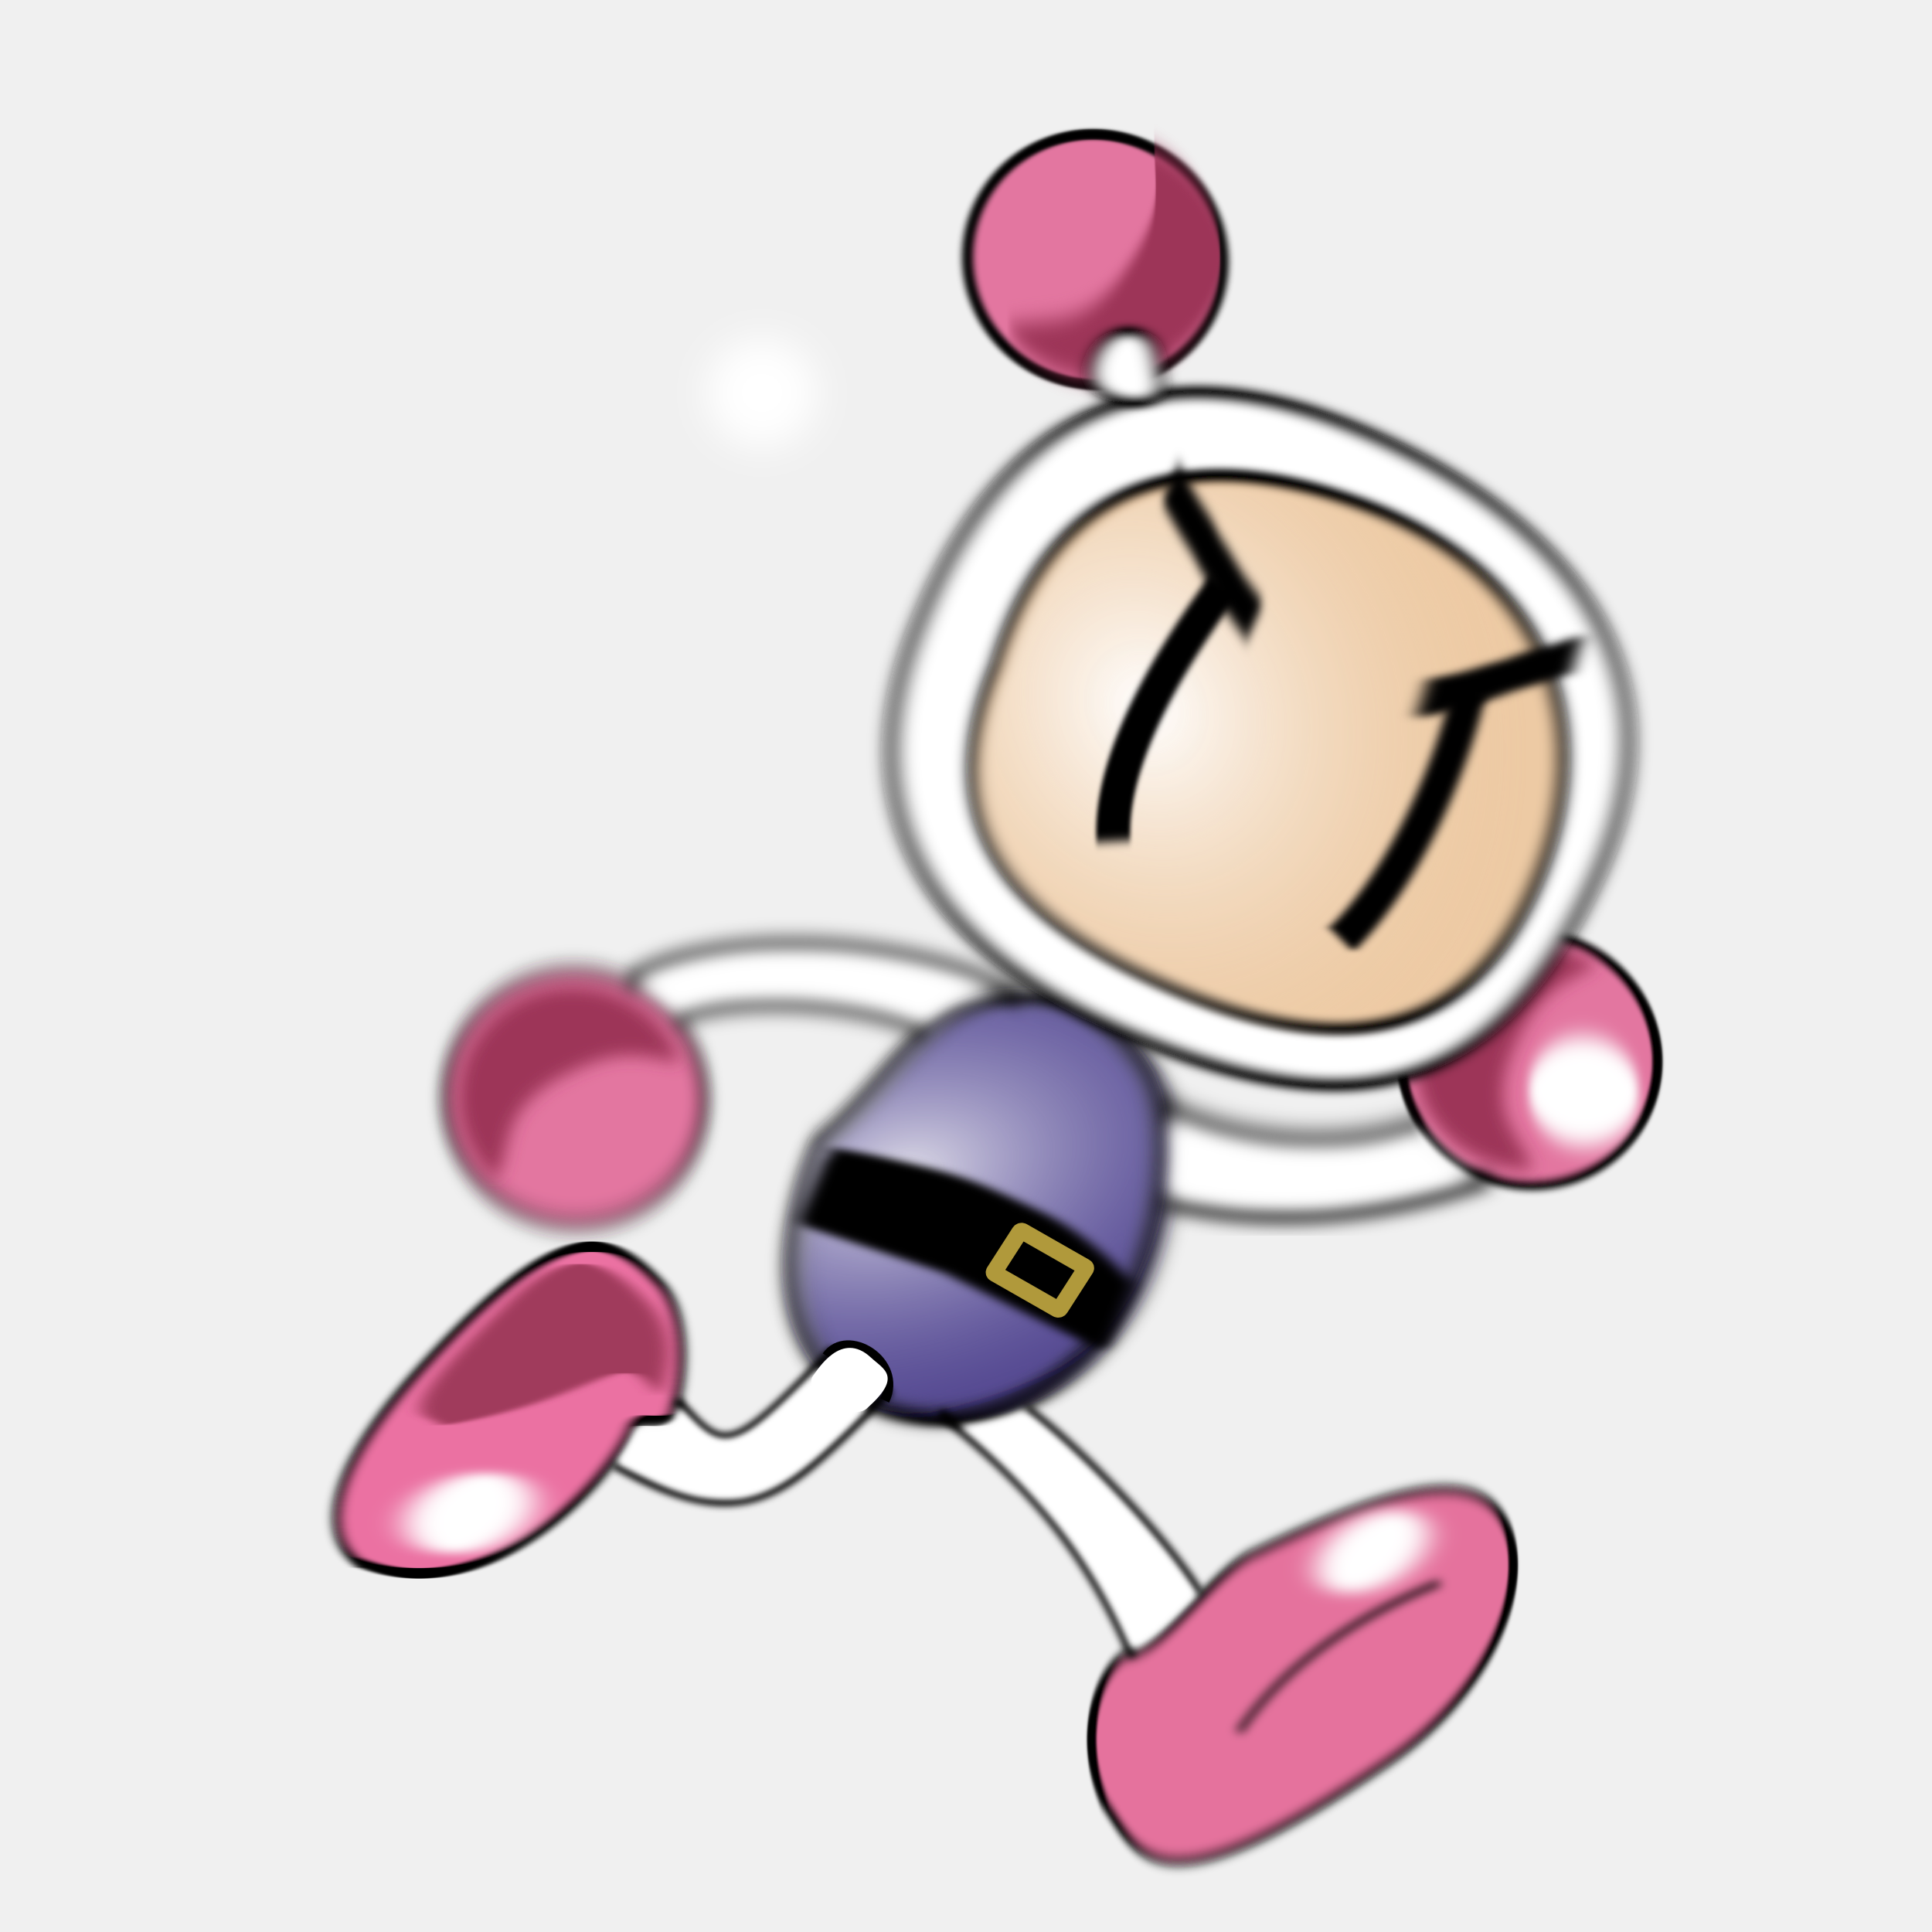
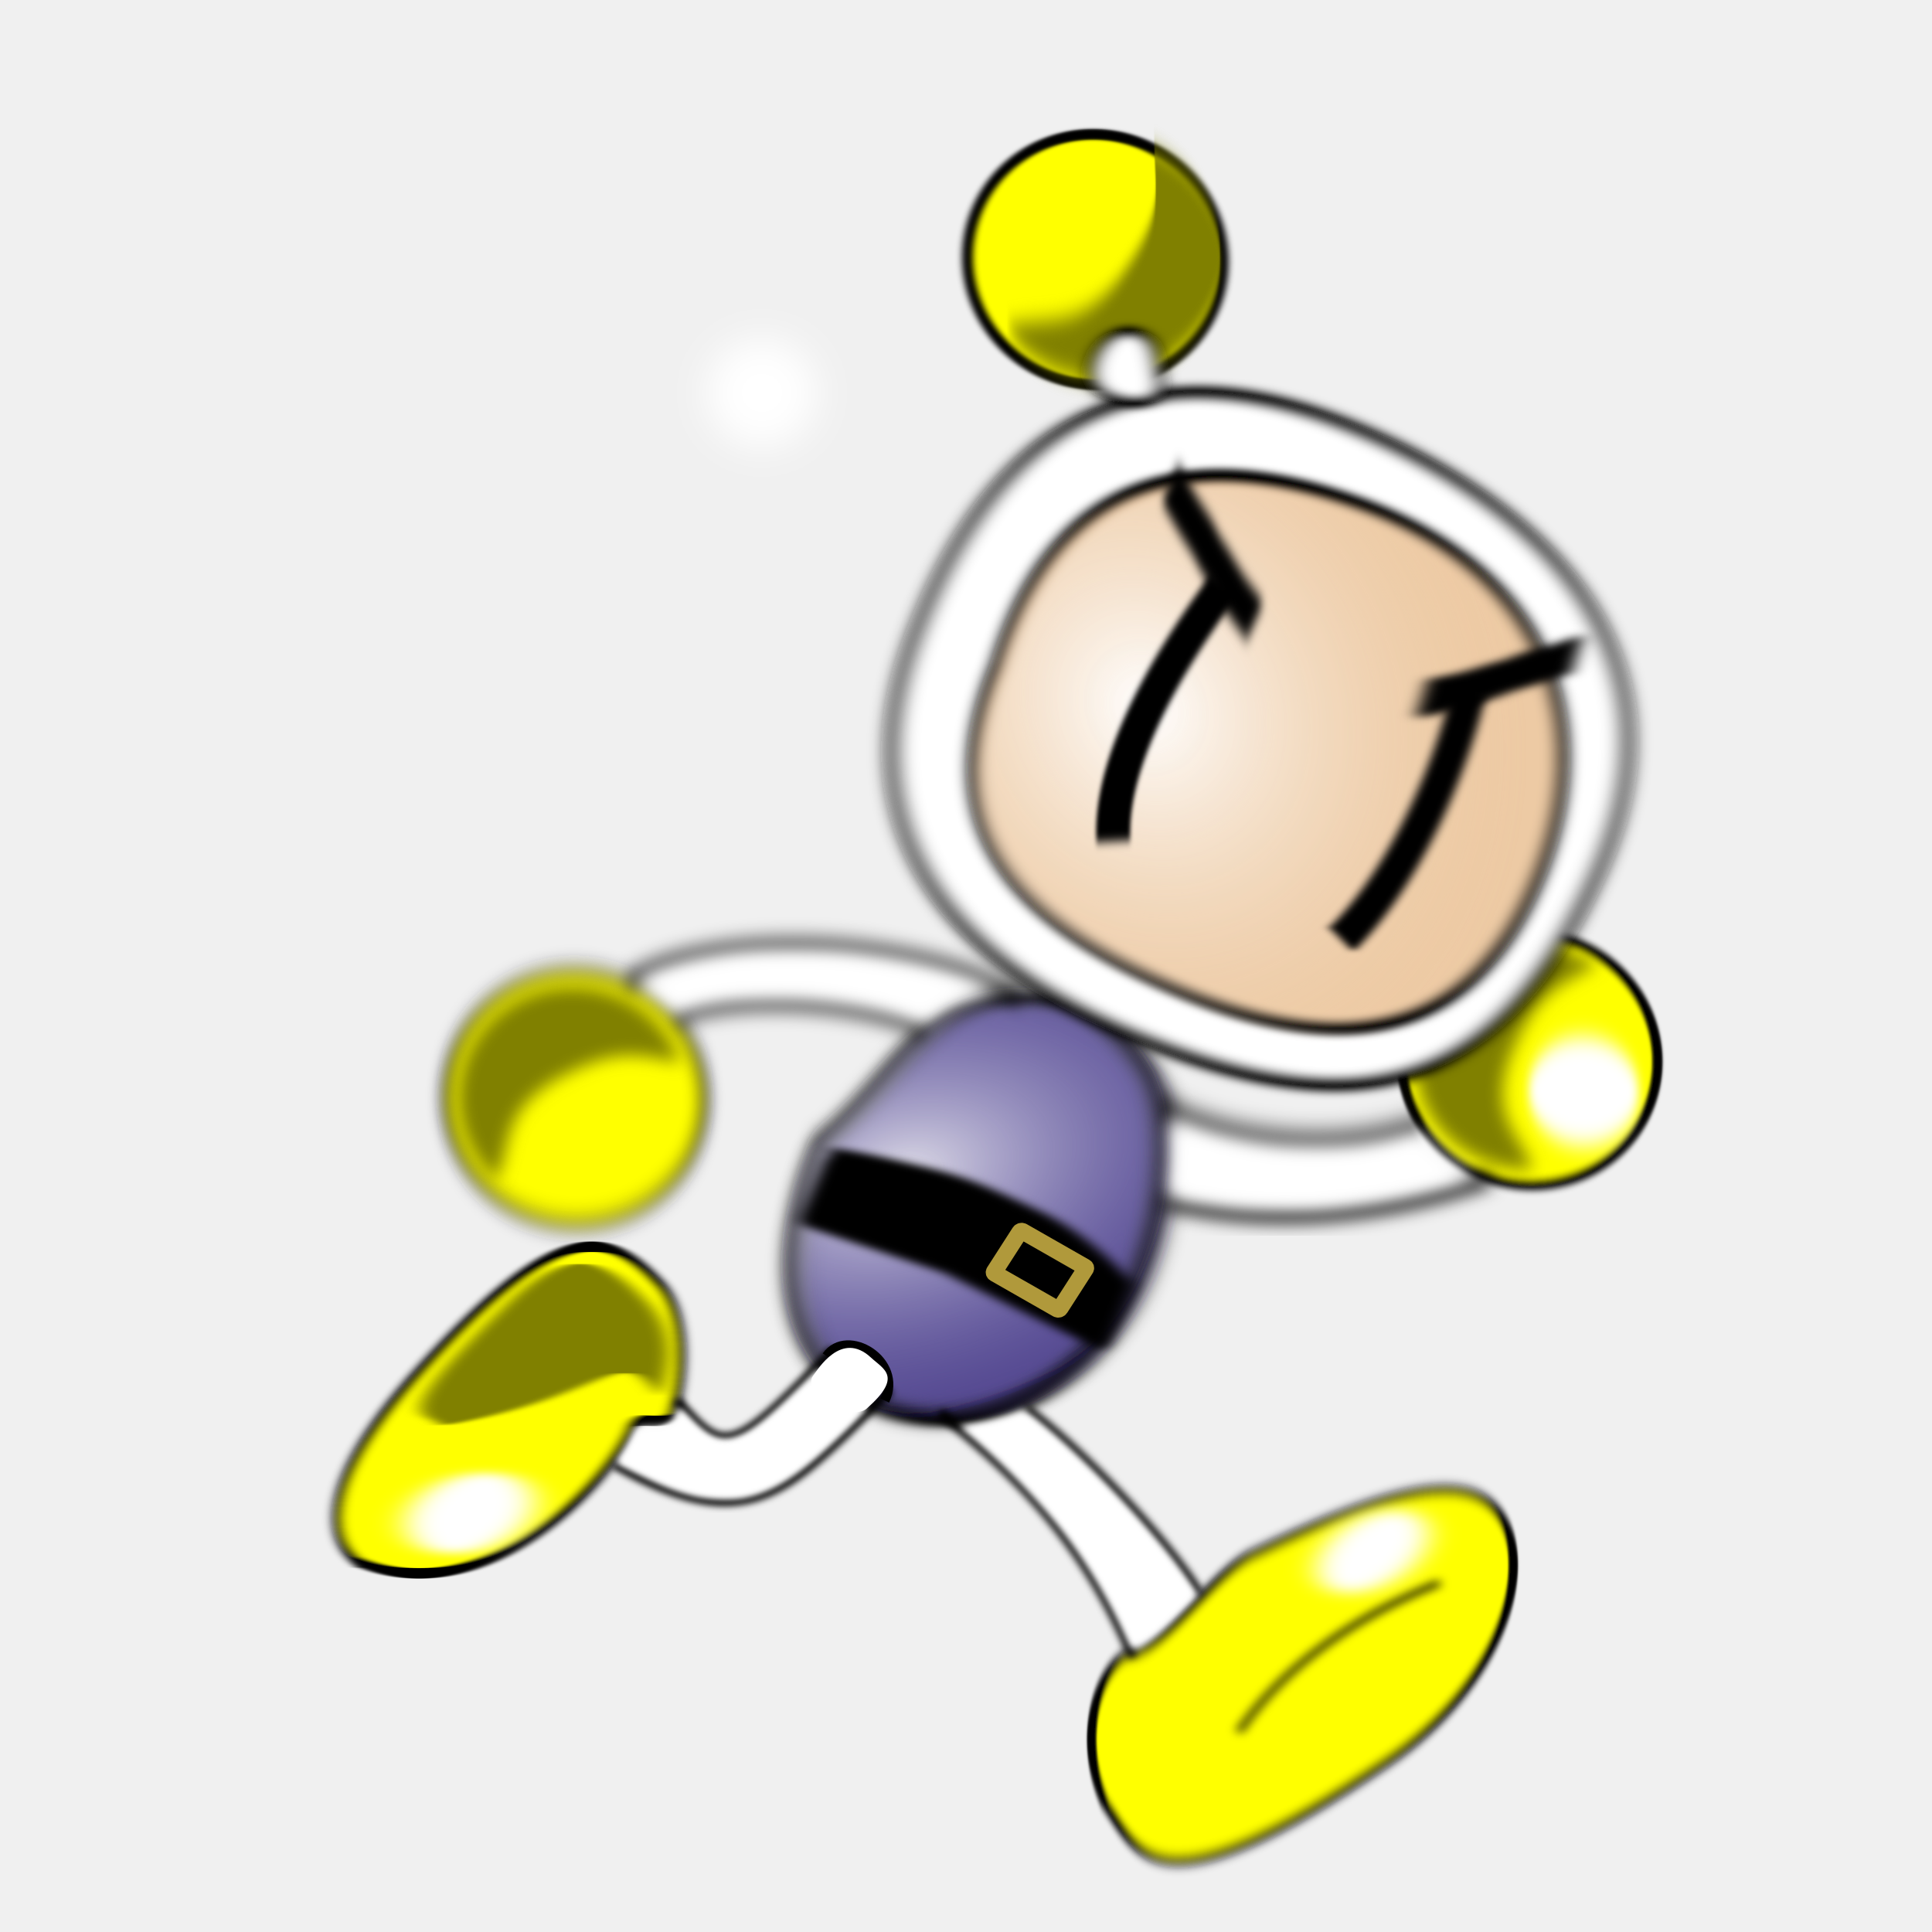
<svg xmlns="http://www.w3.org/2000/svg" xmlns:xlink="http://www.w3.org/1999/xlink" width="1000" height="1000" id="svg2" version="1.1">
  <defs id="defs4">
    <linearGradient id="linearGradient4253">
      <stop style="stop-color:#ffffff;stop-opacity:1" offset="0" id="stop4255" />
      <stop style="stop-color:#edcaa4;stop-opacity:0;" offset="1" id="stop4257" />
    </linearGradient>
    <linearGradient id="linearGradient4186">
      <stop style="stop-color:#f9f9f9;stop-opacity:0.845" offset="0" id="stop4188" />
      <stop style="stop-color:#807aba;stop-opacity:0;" offset="1" id="stop4190" />
    </linearGradient>
    <linearGradient id="linearGradient3873">
      <stop style="stop-color:#a94466;stop-opacity:1;" offset="0" id="stop3875" />
      <stop style="stop-color:#e4749f;stop-opacity:1" offset="1" id="stop3877" />
    </linearGradient>
    <radialGradient xlink:href="#linearGradient3873" id="radialGradient3879" cx="407.097" cy="617.589" fx="407.097" fy="617.589" r="306.125" gradientTransform="matrix(0.3063343,-0.541307,0.4530065,0.2563636,5.520523,727.2564)" gradientUnits="userSpaceOnUse" />
    <filter id="filter4072" x="-0.197" width="1.394" y="-0.178" height="1.357">
      <feGaussianBlur stdDeviation="4.602" id="feGaussianBlur4074" />
    </filter>
    <filter color-interpolation-filters="sRGB" id="filter4072-7" x="-0.197" width="1.394" y="-0.178" height="1.357">
      <feGaussianBlur stdDeviation="4.602" id="feGaussianBlur4074-5" />
    </filter>
    <filter id="filter4153">
      <feGaussianBlur stdDeviation="3.003" id="feGaussianBlur4155" />
    </filter>
    <radialGradient xlink:href="#linearGradient4186" id="radialGradient4192" cx="592.58" cy="573.171" fx="592.58" fy="573.171" r="67.287" gradientTransform="matrix(2.760862,0.8224559,-0.5363054,1.736483,-764.8724,-822.3343)" gradientUnits="userSpaceOnUse" />
    <filter id="filter4204" x="-0.038" width="1.077" y="-0.196" height="1.393">
      <feGaussianBlur stdDeviation="2.067" id="feGaussianBlur4206" />
    </filter>
    <filter id="filter4239">
      <feGaussianBlur stdDeviation="2.418" id="feGaussianBlur4241" />
    </filter>
    <radialGradient xlink:href="#linearGradient4253" id="radialGradient4259" cx="610.492" cy="479.802" fx="610.492" fy="479.802" r="136.882" gradientTransform="matrix(1.003227,-0.8993651,0.7786773,0.868595,-639.4899,581.705)" gradientUnits="userSpaceOnUse" />
    <filter id="filter4324" x="-0.117" width="1.234" y="-0.11" height="1.221">
      <feGaussianBlur stdDeviation="2.82" id="feGaussianBlur4326" />
    </filter>
    <filter id="filter4346" x="-0.267" width="1.534" y="-0.034" height="1.068">
      <feGaussianBlur stdDeviation="1.721" id="feGaussianBlur4348" />
    </filter>
    <filter color-interpolation-filters="sRGB" id="filter3936-0">
      <feGaussianBlur stdDeviation="1.057" id="feGaussianBlur3938-9" />
    </filter>
    <filter color-interpolation-filters="sRGB" id="filter3977-0">
      <feGaussianBlur stdDeviation="7.678" id="feGaussianBlur3979-9" />
    </filter>
    <filter color-interpolation-filters="sRGB" id="filter3867-9" x="-0.4" width="1.799" y="-0.41" height="1.821">
      <feGaussianBlur stdDeviation="17.837" id="feGaussianBlur3869-8" />
    </filter>
    <filter id="filter4552" x="-0.213" width="1.426" y="-0.213" height="1.426">
      <feGaussianBlur stdDeviation="2.677" id="feGaussianBlur4554" />
    </filter>
    <filter id="filter4770">
      <feGaussianBlur stdDeviation="3.003" id="feGaussianBlur4772" />
    </filter>
    <filter id="filter3665-9" x="-0.25" width="1.5" y="-0.25" height="1.5" color-interpolation-filters="sRGB">
      <feGaussianBlur id="feGaussianBlur3667-5" result="result8" stdDeviation="5" />
      <feComposite id="feComposite3669-6" in2="result8" in="result8" operator="xor" result="result6" />
      <feDisplacementMap id="feDisplacementMap3671-6" in2="result6" result="result4" scale="100" yChannelSelector="A" xChannelSelector="A" in="result8" />
      <feComposite k4="0" k3="0" k2="0" id="feComposite3673-5" in2="result4" k1="1" in="result4" operator="arithmetic" result="result2" />
      <feComposite id="feComposite3675-5" in2="result8" operator="in" in="result2" result="fbSourceGraphic" />
    </filter>
    <linearGradient id="linearGradient2862-1">
      <stop style="stop-color:#cccccc;stop-opacity:1;" offset="0" id="stop2864-8" />
      <stop style="stop-color:#000000;stop-opacity:1" offset="1" id="stop2866-8" />
    </linearGradient>
    <linearGradient id="linearGradient3714">
      <stop style="stop-color:#e6e6e6;stop-opacity:1;" offset="0" id="stop3716" />
      <stop style="stop-color:#000000;stop-opacity:1" offset="1" id="stop3718" />
    </linearGradient>
    <linearGradient id="linearGradient3727">
      <stop style="stop-color:#ffffff;stop-opacity:1;" offset="0" id="stop3729" />
      <stop style="stop-color:#ffffff;stop-opacity:0;" offset="1" id="stop3731" />
    </linearGradient>
    <linearGradient xlink:href="#linearGradient2862-1" id="linearGradient5474" gradientUnits="userSpaceOnUse" gradientTransform="matrix(0.2775035,0,0,0.2775035,647.3988,-276.5454)" x1="510.79" y1="-269.706" x2="712.008" y2="-303.294" />
    <linearGradient xlink:href="#linearGradient3727" id="linearGradient5476" gradientUnits="userSpaceOnUse" gradientTransform="matrix(0.1933357,0,0,0.1588646,425.8682,271.1507)" x1="614.286" y1="21.85" x2="614.286" y2="772.409" />
    <radialGradient xlink:href="#linearGradient3714" id="radialGradient5478" gradientUnits="userSpaceOnUse" gradientTransform="matrix(0.4259319,0.6678521,-0.8559556,0.4897255,520.0713,-85.16546)" cx="404.224" cy="336.488" fx="404.224" fy="336.488" r="351.429" />
    <filter id="filter3827">
      <feGaussianBlur stdDeviation="2.634" id="feGaussianBlur3829" />
    </filter>
    <filter color-interpolation-filters="sRGB" id="filter4346-7" x="-0.267" width="1.534" y="-0.034" height="1.068">
      <feGaussianBlur stdDeviation="1.721" id="feGaussianBlur4348-2" />
    </filter>
    <filter color-interpolation-filters="sRGB" id="filter4324-3" x="-0.117" width="1.234" y="-0.11" height="1.221">
      <feGaussianBlur stdDeviation="2.82" id="feGaussianBlur4326-3" />
    </filter>
    <filter id="filter4380">
      <feGaussianBlur stdDeviation="4.352" id="feGaussianBlur4382" />
    </filter>
    <filter id="filter4384">
      <feGaussianBlur stdDeviation="3.226" id="feGaussianBlur4386" />
    </filter>
    <filter id="filter4388" x="-0.091" width="1.182" y="-0.105" height="1.209">
      <feGaussianBlur stdDeviation="4.352" id="feGaussianBlur4390" />
    </filter>
    <filter id="filter4392">
      <feGaussianBlur stdDeviation="3.514" id="feGaussianBlur4394" />
    </filter>
    <filter id="filter4396" x="-0.181" width="1.363" y="-0.185" height="1.37">
      <feGaussianBlur stdDeviation="8.072" id="feGaussianBlur4398" />
    </filter>
    <filter id="filter4400" x="-0.112" width="1.223" y="-0.092" height="1.184">
      <feGaussianBlur stdDeviation="4.352" id="feGaussianBlur4402" />
    </filter>
    <filter id="filter4408">
      <feGaussianBlur stdDeviation="1.057" id="feGaussianBlur4410" />
    </filter>
    <filter id="filter4416">
      <feGaussianBlur stdDeviation="1.869" id="feGaussianBlur4418" />
    </filter>
    <filter id="filter4420">
      <feGaussianBlur stdDeviation="1.596" id="feGaussianBlur4422" />
    </filter>
    <filter id="filter4448">
      <feGaussianBlur stdDeviation="1.969" id="feGaussianBlur4450" />
    </filter>
    <filter id="filter4452">
      <feGaussianBlur stdDeviation="1.969" id="feGaussianBlur4454" />
    </filter>
    <filter id="filter4456">
      <feGaussianBlur stdDeviation="1.969" id="feGaussianBlur4458" />
    </filter>
    <filter id="filter4472">
      <feGaussianBlur stdDeviation="1.66" id="feGaussianBlur4474" />
    </filter>
    <filter id="filter4476">
      <feGaussianBlur stdDeviation="1.66" id="feGaussianBlur4478" />
    </filter>
    <filter id="filter4480">
      <feGaussianBlur stdDeviation="1.66" id="feGaussianBlur4482" />
    </filter>
    <filter id="filter4484" x="-0.052" width="1.104" y="-0.392" height="1.785">
      <feGaussianBlur stdDeviation="3.486" id="feGaussianBlur4486" />
    </filter>
    <filter id="filter4488" x="-0.057" width="1.115" y="-0.297" height="1.593">
      <feGaussianBlur stdDeviation="4.391" id="feGaussianBlur4490" />
    </filter>
    <filter id="filter4492" x="-0.082" width="1.165" y="-0.761" height="2.523">
      <feGaussianBlur stdDeviation="3.735" id="feGaussianBlur4494" />
    </filter>
    <filter id="filter4496" x="-0.062" width="1.125" y="-0.559" height="2.119">
      <feGaussianBlur stdDeviation="4.391" id="feGaussianBlur4498" />
    </filter>
    <filter id="filter4500" x="-0.075" width="1.15" y="-0.57" height="2.141">
      <feGaussianBlur stdDeviation="3.141" id="feGaussianBlur4502" />
    </filter>
    <filter id="filter4504" x="-0.067" width="1.135" y="-0.231" height="1.461">
      <feGaussianBlur stdDeviation="4.391" id="feGaussianBlur4506" />
    </filter>
  </defs>
  <g id="layer1" transform="translate(0,-52.36218)">
-     <path transform="matrix(-1.150649,-0.4580909,0.4580909,-1.150649,957.4812,1463.692)" d="m 435.714,597.857 a 53.571,52.143 0 1 1 -107.143,0 53.571,52.143 0 1 1 107.143,0 z" id="path3830" style="fill:#e376a0;fill-opacity:1;stroke:#000000;stroke-width:4.551;stroke-miterlimit:4;stroke-opacity:1;stroke-dasharray:none;filter:url(#filter4408)" />
-     <path style="fill:#9d3558;fill-opacity:1;stroke:none;filter:url(#filter4400)" d="m 238.492,657.799 c 34.017,0.258 60.94,-24.989 60.133,-56.389 -0.807,-31.401 -29.037,-57.066 -63.055,-57.323 -10.812,-0.082 -21.366,2.465 -30.601,7.384 20.785,11.459 32.328,14.692 45.768,49.22 10.07,30.807 -6.052,38.922 -12.245,57.109 z" id="path3930-0" transform="matrix(-1,0,0,1,1031.784,0)" />
-     <path style="fill:#ffffff;fill-opacity:1;stroke:none;filter:url(#filter4396)" id="path3845" d="m 435.714,597.857 a 53.571,52.143 0 1 1 -107.143,0 53.571,52.143 0 1 1 107.143,0 z" transform="matrix(-0.5009277,-0.1994269,0.1994269,-0.5009277,891.8875,992.9394)" />
-     <path style="fill:#e5729d;fill-opacity:1;stroke:#000000;stroke-width:4.63;stroke-linecap:butt;stroke-linejoin:miter;stroke-miterlimit:4;stroke-opacity:1;stroke-dasharray:none;stroke-dashoffset:0;filter:url(#filter4416)" d="m 310.899,970.983 c 0,29.045 9.879,58.601 -122.382,57.378 -65,-0.601 -108.183,-37.496 -108.183,-66.541 0,-29.045 44.377,-40.677 107.567,-49.753 20.45,-2.937 58.523,14.166 74.56,7.105 10.078,-4.437 41.456,13.451 48.438,51.81 z" id="path4043" transform="matrix(-0.9110924,0.6077101,0.6077101,0.9110924,265.2666,-87.91685)" />
-     <path style="fill:#eb71a2;fill-opacity:1;stroke:#000000;stroke-width:5;stroke-miterlimit:4;stroke-opacity:1;filter:url(#filter4420)" d="m 1531.8,930.481 c 1.575,11.706 -2.237,39.395 -85.767,46.12 -94.23,7.586 -109.602,-10.43 -109.602,-46.972 0,-21.191 24.768,-43.568 38.859,-50.289 9.244,0.255 10.104,12.378 18.639,8.616 25.058,-11.043 110.132,-17.949 137.87,42.525 z" id="path4082" transform="matrix(-0.7936625,0.7396225,-0.7396225,-0.7936625,2088.97,465.9009)" />
-     <path style="fill:#a03b5b;fill-opacity:1;stroke:none;filter:url(#filter4153)" d="m 1452.825,953.905 c 1.575,11.706 20.491,20.536 -63.288,22.433 -37.802,0.856 -53.106,-10.167 -53.106,-46.709 0,-21.191 13.515,-31.709 27.606,-38.43 -4.301,33.556 18.896,16.746 88.788,62.707 z" id="path4082-4" transform="matrix(-0.7619337,0.7100542,-0.7100542,-0.7619337,2013.183,485.593)" />
+     <path transform="matrix(-1.150649,-0.4580909,0.4580909,-1.150649,957.4812,1463.692)" d="m 435.714,597.857 c 0,28.798 -23.985,52.143 -53.571,52.143 -29.587,0 -53.571,-23.345 -53.571,-52.143 0,-28.798 23.985,-52.143 53.571,-52.143 29.587,0 53.571,23.345 53.571,52.143 z" id="path3830" style="fill:#ffff00;fill-opacity:1;stroke:#000000;stroke-width:4.551;stroke-miterlimit:4;stroke-opacity:1;stroke-dasharray:none;filter:url(#filter4408)" />
+     <path style="fill:#808000;fill-opacity:1;stroke:none;filter:url(#filter4400)" d="m 238.492,657.799 c 34.017,0.258 60.94,-24.989 60.133,-56.389 -0.807,-31.401 -29.037,-57.066 -63.055,-57.323 -10.812,-0.082 -21.366,2.465 -30.601,7.384 20.785,11.459 32.328,14.692 45.768,49.22 10.07,30.807 -6.052,38.922 -12.245,57.109 z" id="path3930-0" transform="matrix(-1,0,0,1,1031.784,0)" />
+     <path style="fill:#ffffff;fill-opacity:1;stroke:none;filter:url(#filter4396)" id="path3845" d="m 435.714,597.857 c 0,28.798 -23.985,52.143 -53.571,52.143 -29.587,0 -53.571,-23.345 -53.571,-52.143 0,-28.798 23.985,-52.143 53.571,-52.143 29.587,0 53.571,23.345 53.571,52.143 z" transform="matrix(-0.5009277,-0.1994269,0.1994269,-0.5009277,891.8875,992.9394)" />
+     <path style="fill:#ffff00;fill-opacity:1;stroke:#000000;stroke-width:4.63;stroke-linecap:butt;stroke-linejoin:miter;stroke-miterlimit:4;stroke-opacity:1;stroke-dasharray:none;stroke-dashoffset:0;filter:url(#filter4416)" d="m 310.899,970.983 c 0,29.045 9.879,58.601 -122.382,57.378 -65,-0.601 -108.183,-37.496 -108.183,-66.541 0,-29.045 44.377,-40.677 107.567,-49.753 20.45,-2.937 58.523,14.166 74.56,7.105 10.078,-4.437 41.456,13.451 48.438,51.81 z" id="path4043" transform="matrix(-0.9110924,0.6077101,0.6077101,0.9110924,265.2666,-87.91685)" />
+     <path style="fill:#ffff00;fill-opacity:1;stroke:#000000;stroke-width:5;stroke-miterlimit:4;stroke-opacity:1;filter:url(#filter4420)" d="m 1531.8,930.481 c 1.575,11.706 -2.237,39.395 -85.767,46.12 -94.23,7.586 -109.602,-10.43 -109.602,-46.972 0,-21.191 24.768,-43.568 38.859,-50.289 9.244,0.255 10.104,12.378 18.639,8.616 25.058,-11.043 110.132,-17.949 137.87,42.525 z" id="path4082" transform="matrix(-0.7936625,0.7396225,-0.7396225,-0.7936625,2088.97,465.9009)" />
+     <path style="fill:#808000;fill-opacity:1;stroke:none;filter:url(#filter4153)" d="m 1452.825,953.905 c 1.575,11.706 20.491,20.536 -63.288,22.433 -37.802,0.856 -53.106,-10.167 -53.106,-46.709 0,-21.191 13.515,-31.709 27.606,-38.43 -4.301,33.556 18.896,16.746 88.788,62.707 z" id="path4082-4" transform="matrix(-0.7619337,0.7100542,-0.7100542,-0.7619337,2013.183,485.593)" />
    <path transform="matrix(-1.337623,-0.5595241,-0.4995111,1.151814,1568.386,320.9326)" style="fill:#554991;fill-opacity:1;stroke:#000000;stroke-width:4.789;stroke-miterlimit:4;stroke-opacity:1;filter:url(#filter4384)" d="m 632.596,588.34 c 0,49.931 -18.752,91.442 -55.294,91.442 -36.542,0 -66.903,-40.484 -66.165,-90.409 0.485,-32.848 13.25,-66.205 23.942,-76.809 6.488,-6.434 25.856,-19.703 42.223,-14.633 44.196,13.69 36.328,46.782 55.294,90.409 z" id="path4157" />
    <path id="path4184" d="m 606.288,642.616 c 24.941,57.512 20.593,115.816 -28.286,136.262 -48.879,20.446 -109.713,-9.197 -133.664,-67.113 -15.759,-38.107 -15.347,-83.67 -6.341,-101.865 5.465,-11.041 24.744,-37.161 49.168,-40.479 65.956,-8.96 71.961,33.558 119.122,73.196 z" style="fill:url(#radialGradient4192);fill-opacity:1;stroke:#000000;stroke-width:6.461;stroke-miterlimit:4;stroke-opacity:1;filter:url(#filter4380)" transform="matrix(-1,0,0,1,1031.784,0)" />
    <path transform="matrix(-1.230063,-0.5145323,-0.6257458,1.442896,1603.233,26.19205)" style="fill:#000000;fill-opacity:1;stroke:none;filter:url(#filter4204)" d="m 496.079,653.606 c 0,0 20.57,-8.277 40.598,-9.091 31.678,-1.288 34.741,-0.964 60.126,2.703 40.135,5.798 22.832,6.388 22.832,6.388 1.59,0 2.87,1.28 2.87,2.87 l 0,19.511 c 0,1.59 -1.28,2.87 -2.87,2.87 l -57.345,-3.536 -66.211,3.536 c -1.59,0 -2.87,-1.28 -2.87,-2.87 l 0,-19.511 c 0,-1.59 1.28,-2.87 2.87,-2.87 z" id="rect4194" />
    <rect style="opacity:0.69;fill:none;stroke:#ffdd55;stroke-width:8.619;stroke-miterlimit:4;stroke-opacity:1;stroke-dasharray:none" id="rect4211" width="39.004" height="26.109" x="-857.268" y="337.039" ry="0.878" transform="matrix(-0.8684605,-0.4957585,-0.5407041,0.8412129,0,0)" />
    <path style="fill:#ffffff;fill-opacity:1;stroke:#000000;stroke-width:6.584;stroke-linecap:butt;stroke-linejoin:miter;stroke-miterlimit:4;stroke-opacity:1;stroke-dasharray:none;stroke-dashoffset:0;filter:url(#filter4770)" d="m 452.257,454.388 c 0,85.464 -56.837,127.9 -147.993,131.267 -109.401,4.041 -162.432,-30.79 -168.196,-139.348 -5.504,-103.677 78.018,-142.026 169.206,-144.399 116.472,-3.03 146.982,71.057 146.982,152.48 z" id="path4225" transform="matrix(-1.096982,-0.4228081,-0.4228081,1.096982,1163.561,72.27235)" />
    <path style="fill:#edcaa4;fill-opacity:1;stroke:#000000;stroke-width:6.57;stroke-linecap:butt;stroke-linejoin:miter;stroke-miterlimit:4;stroke-opacity:1;stroke-dashoffset:0;filter:url(#filter4239)" d="m 414.288,455.159 c 2.02,79.394 -50.001,102.352 -126.544,104.826 -93.756,3.03 -128.565,-39.574 -128.565,-105.836 0,-66.262 40.87,-124.019 132.605,-121.999 76.565,1.686 128.564,34.523 122.504,123.009 z" id="path4232" transform="matrix(-1.096982,-0.4228081,-0.4228081,1.096982,1163.561,72.27235)" />
    <path id="path4251" d="m 411.003,458.444 c 2.02,79.394 -50.001,102.352 -126.544,104.826 -93.756,3.03 -128.565,-39.574 -128.565,-105.836 0,-66.262 40.87,-124.019 132.605,-121.999 76.565,1.686 128.564,34.523 122.504,123.009 z" style="fill:url(#radialGradient4259);fill-opacity:1;stroke:none;filter:url(#filter4239)" transform="matrix(-1.096982,-0.4228081,-0.4228081,1.096982,1163.561,72.27235)" />
    <path style="fill:#000000;fill-opacity:1;stroke:none;filter:url(#filter4324)" id="path4310" d="m 178.596,349.815 c 3.362,2.845 6.706,5.708 10.137,8.468 2.689,2.259 5.539,4.308 8.398,6.342 1.613,1.23 3.269,2.416 4.844,3.694 1.698,1.486 3.157,3.213 4.948,4.591 1.649,1.272 3.318,2.504 5.047,3.666 1.547,1.183 3.049,2.421 4.555,3.654 1.896,1.347 3.696,2.816 5.519,4.257 1.769,1.424 3.76,2.523 5.677,3.727 1.455,1.073 3.013,1.983 4.556,2.92 1.016,0.685 2.058,1.32 3.116,1.937 0,0 -1.029,17.99 -1.029,17.99 l 0,0 c -0.983,-0.703 -2.131,-1.128 -3.029,-1.962 -1.588,-0.875 -3.221,-1.759 -4.611,-2.921 -1.979,-1.209 -3.968,-2.421 -5.847,-3.785 -1.881,-1.383 -3.585,-3.003 -5.591,-4.218 -1.478,-1.226 -2.988,-2.395 -4.446,-3.64 -1.628,-1.285 -3.506,-2.25 -5.02,-3.698 -1.937,-1.265 -3.479,-2.941 -5.126,-4.552 -1.475,-1.358 -3.173,-2.434 -4.674,-3.763 -2.904,-2.076 -5.742,-4.256 -8.495,-6.531 -3.356,-2.734 -6.666,-5.522 -10.045,-8.227 0,0 1.115,-17.947 1.115,-17.947 z" transform="matrix(-1.096982,-0.4228081,-0.4228081,1.096982,1163.561,72.27235)" />
    <path style="fill:none;stroke:#000000;stroke-width:15;stroke-linecap:butt;stroke-linejoin:miter;stroke-miterlimit:4;stroke-opacity:1;stroke-dasharray:none;filter:url(#filter4346)" d="m 216.589,391.54 c -5.501,42.469 -1.299,90.16 13.132,122.228" id="path4336" transform="matrix(-1.096982,-0.4228081,-0.4228081,1.096982,1163.561,72.27235)" />
-     <path transform="matrix(-1.155618,-0.4454082,-0.4454082,1.155618,1274.845,-333.9837)" d="m 435.714,597.857 a 53.571,52.143 0 1 1 -107.143,0 53.571,52.143 0 1 1 107.143,0 z" id="path3830-9" style="fill:#e376a0;fill-opacity:1;stroke:#000000;stroke-width:4.551;stroke-miterlimit:4;stroke-opacity:1;stroke-dasharray:none;filter:url(#filter3936-0)" />
-     <path transform="matrix(-0.363052,0.2582432,0.3098201,0.4664457,984.12,-282.6056)" style="fill:#9d3558;fill-opacity:1;stroke:none;filter:url(#filter3977-0)" d="m 1492.857,254.286 c 0,60.751 -61.721,110 -137.857,110 -76.136,0 -137.857,-49.249 -137.857,-110 0,-19.309 6.37,-38.278 18.469,-55 27.407,36.601 35.036,57.071 118.522,79.493 74.526,16.573 94.502,-12.596 138.723,-24.493 z" id="path3930-0-3" />
-     <path style="fill:#ffffff;fill-opacity:1;stroke:none;filter:url(#filter3867-9)" id="path3845-7" d="m 435.714,597.857 a 53.571,52.143 0 1 1 -107.143,0 53.571,52.143 0 1 1 107.143,0 z" transform="matrix(-0.5391657,0,0,0.5391657,600.4239,-66.61786)" />
+     <path transform="matrix(-1.155618,-0.4454082,-0.4454082,1.155618,1274.845,-333.9837)" d="m 435.714,597.857 c 0,28.798 -23.985,52.143 -53.571,52.143 -29.587,0 -53.571,-23.345 -53.571,-52.143 0,-28.798 23.985,-52.143 53.571,-52.143 29.587,0 53.571,23.345 53.571,52.143 z" id="path3830-9" style="fill:#ffff00;fill-opacity:1;stroke:#000000;stroke-width:4.551;stroke-miterlimit:4;stroke-opacity:1;stroke-dasharray:none;filter:url(#filter3936-0)" />
+     <path transform="matrix(-0.363052,0.2582432,0.3098201,0.4664457,984.12,-282.6056)" style="fill:#808000;fill-opacity:1;stroke:none;filter:url(#filter3977-0)" d="m 1492.857,254.286 c 0,60.751 -61.721,110 -137.857,110 -76.136,0 -137.857,-49.249 -137.857,-110 0,-19.309 6.37,-38.278 18.469,-55 27.407,36.601 35.036,57.071 118.522,79.493 74.526,16.573 94.502,-12.596 138.723,-24.493 z" id="path3930-0-3" />
+     <path style="fill:#ffffff;fill-opacity:1;stroke:none;filter:url(#filter3867-9)" id="path3845-7" d="m 435.714,597.857 c 0,28.798 -23.985,52.143 -53.571,52.143 -29.587,0 -53.571,-23.345 -53.571,-52.143 0,-28.798 23.985,-52.143 53.571,-52.143 29.587,0 53.571,23.345 53.571,52.143 z" transform="matrix(-0.5391657,0,0,0.5391657,600.4239,-66.61786)" />
    <path style="fill:#ffffff;fill-opacity:1;stroke:#000000;stroke-width:5;stroke-miterlimit:4;stroke-opacity:1;stroke-dasharray:none;filter:url(#filter4552)" d="m 422.408,313.485 c 0,8.647 -4.511,13.637 -12.88,13.637 -8.368,0 -22.775,-4.044 -15.152,-15.657 3.836,-5.844 6.242,-13.459 14.142,-14.395 8.31,-0.984 13.89,7.768 13.89,16.415 z" id="path4513" transform="matrix(-1.096982,-0.4228081,-0.4228081,1.096982,1163.561,72.27235)" />
-     <path transform="matrix(-1.221119,-0.2066619,0.2066619,-1.221119,640.8052,1430.01)" d="m 435.714,597.857 a 53.571,52.143 0 1 1 -107.143,0 53.571,52.143 0 1 1 107.143,0 z" id="path3830-2" style="fill:#e376a0;fill-opacity:1;stroke:#000000;stroke-width:4.551;stroke-miterlimit:4;stroke-opacity:1;stroke-dasharray:none;filter:url(#filter4392)" />
-     <path style="fill:#9d3558;fill-opacity:1;stroke:none;filter:url(#filter4388)" d="m 774.704,663.188 c 24.334,-20.935 26.517,-57.026 4.877,-80.61 -21.64,-23.584 -58.91,-25.731 -83.244,-4.796 -7.734,6.654 -13.522,15.164 -16.78,24.675 22.45,-4.123 32.818,-8.815 65.528,9.319 27.821,17.374 21.815,33.614 29.619,51.411 z" id="path3930-0-7" transform="matrix(-1,0,0,1,1031.784,0)" />
+     <path transform="matrix(-1.221119,-0.2066619,0.2066619,-1.221119,640.8052,1430.01)" d="m 435.714,597.857 c 0,28.798 -23.985,52.143 -53.571,52.143 -29.587,0 -53.571,-23.345 -53.571,-52.143 0,-28.798 23.985,-52.143 53.571,-52.143 29.587,0 53.571,23.345 53.571,52.143 z" id="path3830-2" style="fill:#ffff00;fill-opacity:1;stroke:#000000;stroke-width:4.551;stroke-miterlimit:4;stroke-opacity:1;stroke-dasharray:none;filter:url(#filter4392)" />
+     <path style="fill:#808000;fill-opacity:1;stroke:none;filter:url(#filter4388)" d="m 774.704,663.188 c 24.334,-20.935 26.517,-57.026 4.877,-80.61 -21.64,-23.584 -58.91,-25.731 -83.244,-4.796 -7.734,6.654 -13.522,15.164 -16.78,24.675 22.45,-4.123 32.818,-8.815 65.528,9.319 27.821,17.374 21.815,33.614 29.619,51.411 z" id="path3930-0-7" transform="matrix(-1,0,0,1,1031.784,0)" />
    <path style="fill:none;stroke:#000000;stroke-width:7.109;stroke-linecap:butt;stroke-linejoin:miter;stroke-miterlimit:4;stroke-opacity:1;stroke-dasharray:none;filter:url(#filter4496)" d="m 260.848,662.547 c 78.683,27.66 138.586,18.657 168.887,11.602" id="path4616" transform="matrix(-1,0,0,1,1031.784,0)" />
    <path style="fill:none;stroke:#000000;stroke-width:5;stroke-linecap:butt;stroke-linejoin:miter;stroke-miterlimit:4;stroke-opacity:1;stroke-dasharray:none;filter:url(#filter4500)" d="m 170.108,634.95 c 25.837,-21.126 68.342,-34.094 97.982,-31.271" id="path4644" transform="matrix(-1.20917,-0.5553542,0.481389,-1.394959,634.4885,1615.486)" />
    <path style="fill:none;stroke:#000000;stroke-width:5;stroke-linecap:butt;stroke-linejoin:miter;stroke-miterlimit:4;stroke-opacity:1;stroke-dasharray:none;filter:url(#filter4492)" d="m 353.683,569.629 c 34.93,9.021 91.499,-0.469 108.079,-13.365" id="path4743" transform="matrix(-1.159159,-0.1961759,0.1961759,-1.159159,776.5039,1314.634)" />
    <path style="fill:none;stroke:#000000;stroke-width:4.666;stroke-linecap:butt;stroke-linejoin:miter;stroke-miterlimit:4;stroke-opacity:1;stroke-dasharray:none;filter:url(#filter4484)" d="m 556.978,570.941 c 49.222,18.772 132.924,5.523 160.215,-20.392" id="path4745" transform="matrix(-1.242098,-0.2102124,0.2102124,-1.242098,1099.82,1395.178)" />
    <path style="fill:none;stroke:#000000;stroke-width:3;stroke-linecap:butt;stroke-linejoin:miter;stroke-miterlimit:4;stroke-opacity:1;stroke-dasharray:none;filter:url(#filter3827)" d="m 181.915,725.391 c 40.886,20.195 77.247,49.901 97.143,85.714" id="path3049" transform="matrix(-0.9964973,-0.0836253,-0.0836253,0.9964973,987.1126,163.9549)" />
    <path style="fill:#000000;fill-opacity:1;stroke:none;filter:url(#filter4324-3)" id="path4310-7" d="m 178.596,349.815 c 3.362,2.845 6.706,5.708 10.137,8.468 2.689,2.259 5.539,4.308 8.398,6.342 1.613,1.23 3.269,2.416 4.844,3.694 1.698,1.486 3.157,3.213 4.948,4.591 1.649,1.272 3.318,2.504 5.047,3.666 1.547,1.183 3.049,2.421 4.555,3.654 1.896,1.347 3.696,2.816 5.519,4.257 1.769,1.424 3.76,2.523 5.677,3.727 1.455,1.073 3.013,1.983 4.556,2.92 1.016,0.685 2.058,1.32 3.116,1.937 0,0 -1.029,17.99 -1.029,17.99 l 0,0 c -0.983,-0.703 -2.131,-1.128 -3.029,-1.962 -1.588,-0.875 -3.221,-1.759 -4.611,-2.921 -1.979,-1.209 -3.968,-2.421 -5.847,-3.785 -1.881,-1.383 -3.585,-3.003 -5.591,-4.218 -1.478,-1.226 -2.988,-2.395 -4.446,-3.64 -1.628,-1.285 -3.506,-2.25 -5.02,-3.698 -1.937,-1.265 -3.479,-2.941 -5.126,-4.552 -1.475,-1.358 -3.173,-2.434 -4.674,-3.763 -2.904,-2.076 -5.742,-4.256 -8.495,-6.531 -3.356,-2.734 -6.666,-5.522 -10.045,-8.227 0,0 1.115,-17.947 1.115,-17.947 z" transform="matrix(1.096982,0.4228081,-0.4228081,1.096982,562.0113,-166.538)" />
    <path style="fill:none;stroke:#000000;stroke-width:15;stroke-linecap:butt;stroke-linejoin:miter;stroke-miterlimit:4;stroke-opacity:1;stroke-dasharray:none;filter:url(#filter4346-7)" d="m 216.589,391.54 c -11.576,42.469 -19.526,91.375 -5.095,123.444" id="path4336-3" transform="matrix(1.096982,0.4228081,-0.4228081,1.096982,562.0113,-166.538)" />
    <path style="fill:#ffffff;fill-opacity:1;stroke:none;filter:url(#filter4504)" d="m 348.234,676.985 c -23.111,-1.482 -52.667,-7.158 -74.936,-14.39 l -3.215,-1.044 3.973,-2.295 c 7.947,-4.591 15.523,-11.103 20.455,-17.585 l 1.96,-2.576 5.426,1.642 c 7.694,2.328 16.345,4.194 25.124,5.421 10.418,1.455 35.305,1.558 45.962,0.19 18.479,-2.373 36.264,-7.119 49.244,-13.141 2.083,-0.966 3.846,-1.698 3.918,-1.626 0.072,0.072 -0.099,3.945 -0.38,8.607 -0.366,6.077 -0.344,11.139 0.079,17.885 0.325,5.175 0.61,10.192 0.634,11.15 l 0.043,1.742 -4.293,0.895 c -8.049,1.678 -23.469,3.915 -32.325,4.691 -7.975,0.699 -33.421,0.965 -41.669,0.436 l -10e-6,0 z" id="path4326" transform="matrix(-1,0,0,1,1031.784,0)" />
    <path style="fill:#ffffff;fill-opacity:1;stroke:none;filter:url(#filter4488)" d="m 552.942,580.84 c -0.706,-1.143 -8.672,-6.304 -13.297,-8.616 -6.055,-3.026 -9.936,-4.373 -16.763,-5.816 l -5.261,-1.112 5.261,-2.189 c 19.387,-8.067 43.256,-13.663 70.416,-16.51 10.904,-1.143 41.85,-1.299 52.275,-0.264 15.411,1.53 29.223,4.288 40.877,8.161 5.518,1.834 13.699,5.431 14.822,6.517 0.216,0.209 -0.748,1 -2.142,1.759 -3.487,1.898 -9.773,6.62 -13.691,10.285 -3.089,2.89 -3.335,3.02 -4.528,2.395 -4.06,-2.127 -14.871,-4.787 -24.742,-6.086 -8.452,-1.113 -32.836,-1.55 -42.751,-0.767 -21.064,1.664 -38.551,5.028 -52.698,10.137 -7.62,2.752 -7.413,2.697 -7.778,2.106 z" id="path4328" transform="matrix(-1,0,0,1,1031.784,0)" />
    <path style="fill:none;stroke:#000000;stroke-width:5;stroke-linecap:butt;stroke-linejoin:miter;stroke-miterlimit:4;stroke-opacity:1;stroke-dasharray:none;filter:url(#filter4448)" d="m 500.857,781.577 c -26.61,19.634 -72.311,67.177 -89.903,95.964" id="path4330" transform="matrix(-1,0,0,1,1031.784,0)" />
    <path style="fill:none;stroke:#000000;stroke-width:5;stroke-linecap:butt;stroke-linejoin:miter;stroke-miterlimit:4;stroke-opacity:1;stroke-dasharray:none;filter:url(#filter4452)" d="m 545.288,783.613 c -47.818,37.737 -77.832,73.577 -99.892,126.156" id="path4332" transform="matrix(-1,0,0,1,1031.784,0)" />
    <path style="fill:none;stroke:#000000;stroke-width:5;stroke-linecap:butt;stroke-linejoin:miter;stroke-miterlimit:4;stroke-opacity:1;stroke-dasharray:none;filter:url(#filter4476)" d="m 571.027,771.475 c 14.312,14.118 27.328,27.574 40.143,38.338 30.468,25.593 55.506,26.681 102.656,0.254" id="path4334" transform="matrix(-1,0,0,1,1031.784,0)" />
    <path style="fill:none;stroke:#000000;stroke-width:5;stroke-linecap:butt;stroke-linejoin:miter;stroke-miterlimit:4;stroke-opacity:1;stroke-dasharray:none;filter:url(#filter4472)" d="m 600.322,750.864 c 53.627,56.81 57.065,54.001 81.288,26.299" id="path4339" transform="matrix(-1,0,0,1,1031.784,0)" />
    <path style="fill:#ffffff;fill-opacity:1;stroke:none;filter:url(#filter4456)" d="m 441.709,903.848 c -4.913,-2.606 -11.419,-8.117 -21.192,-17.949 l -8.407,-8.458 4.309,-6.315 c 16.862,-24.711 52.031,-62.14 78.85,-83.919 4.258,-3.458 6.726,-5.007 7.5,-4.707 10.309,3.982 18.342,6.117 29.56,7.857 l 2.692,0.418 -2.335,1.897 c -17.971,14.603 -39.632,37.082 -53.572,55.597 -10.515,13.965 -21.827,33.095 -29.424,49.758 -1.925,4.223 -3.722,7.679 -3.992,7.679 -0.27,0 -2.066,-0.835 -3.99,-1.856 z" id="path4341" transform="matrix(-1,0,0,1,1031.784,0)" />
    <path style="fill:#ffffff;fill-opacity:1;stroke:none;filter:url(#filter4480)" d="m 646.424,827.55 c -16.176,-3.399 -30.502,-13.143 -55,-37.408 -5.855,-5.799 -8.592,-8.976 -7.952,-9.228 3.286,-1.293 14.851,-9.911 19.442,-14.487 l 5.419,-5.401 12.384,12.013 c 13.552,13.146 20.66,18.886 26.956,21.769 9.702,4.442 15.776,2.615 26.078,-7.845 3.755,-3.813 6.374,-5.975 6.553,-5.411 0.164,0.517 0.652,2.092 1.083,3.5 1.197,3.905 5.251,5.654 13.101,5.654 7.098,0 7.342,0.154 10.637,6.689 1.215,2.41 3.432,6.185 4.927,8.388 l 2.717,4.006 -12.637,6.099 c -12.965,6.258 -17.946,8.197 -27.279,10.623 -7.028,1.827 -20.214,2.345 -26.429,1.039 z" id="path4343" transform="matrix(-1,0,0,1,1031.784,0)" />
    <path style="fill:none;stroke:#000000;stroke-width:5;stroke-linecap:butt;stroke-linejoin:miter;stroke-miterlimit:4;stroke-opacity:1;stroke-dasharray:none" d="m 457.944,777.284 c 9.728,-20.61 -19.523,-38.09 -30.052,-22.981" id="path4350" />
    <path style="fill:#ffffff;fill-opacity:1;stroke:none" d="m 420.76,764.593 c -2.61,3.502 1.52,10.101 9.225,14.739 7.704,4.638 15.407,4.953 18.676,2.057 18.772,-16.634 8.72,-20.226 2.14,-26.355 -15.281,-14.234 -27.43,6.058 -30.04,9.56 z" id="path4347" />
-     <path style="fill:#ffffff;fill-opacity:1;stroke:none;filter:url(#filter4072)" id="path4054" d="m 406.429,892.5 a 22.5,31.071 0 1 1 -45,0 22.5,31.071 0 1 1 45,0 z" transform="matrix(1.197434,-0.04275425,0.3520437,-0.697786,-63.53328,1494.718)" />
-     <path style="fill:#ffffff;fill-opacity:1;stroke:none;filter:url(#filter4072-7)" id="path4054-2" d="m 406.429,892.5 a 22.5,31.071 0 1 1 -45,0 22.5,31.071 0 1 1 45,0 z" transform="matrix(1.00306,-0.8328301,0.7913356,0.311412,-848.2022,877.3713)" />
+     <path style="fill:#ffffff;fill-opacity:1;stroke:none;filter:url(#filter4072)" id="path4054" d="m 406.429,892.5 c 0,17.16 -10.074,31.071 -22.5,31.071 -12.426,0 -22.5,-13.911 -22.5,-31.071 0,-17.16 10.074,-31.071 22.5,-31.071 12.426,0 22.5,13.911 22.5,31.071 z" transform="matrix(1.197434,-0.04275425,0.3520437,-0.697786,-63.53328,1494.718)" />
+     <path style="fill:#ffffff;fill-opacity:1;stroke:none;filter:url(#filter4072-7)" id="path4054-2" d="m 406.429,892.5 c 0,17.16 -10.074,31.071 -22.5,31.071 -12.426,0 -22.5,-13.911 -22.5,-31.071 0,-17.16 10.074,-31.071 22.5,-31.071 12.426,0 22.5,13.911 22.5,31.071 z" transform="matrix(1.00306,-0.8328301,0.7913356,0.311412,-848.2022,877.3713)" />
  </g>
</svg>
